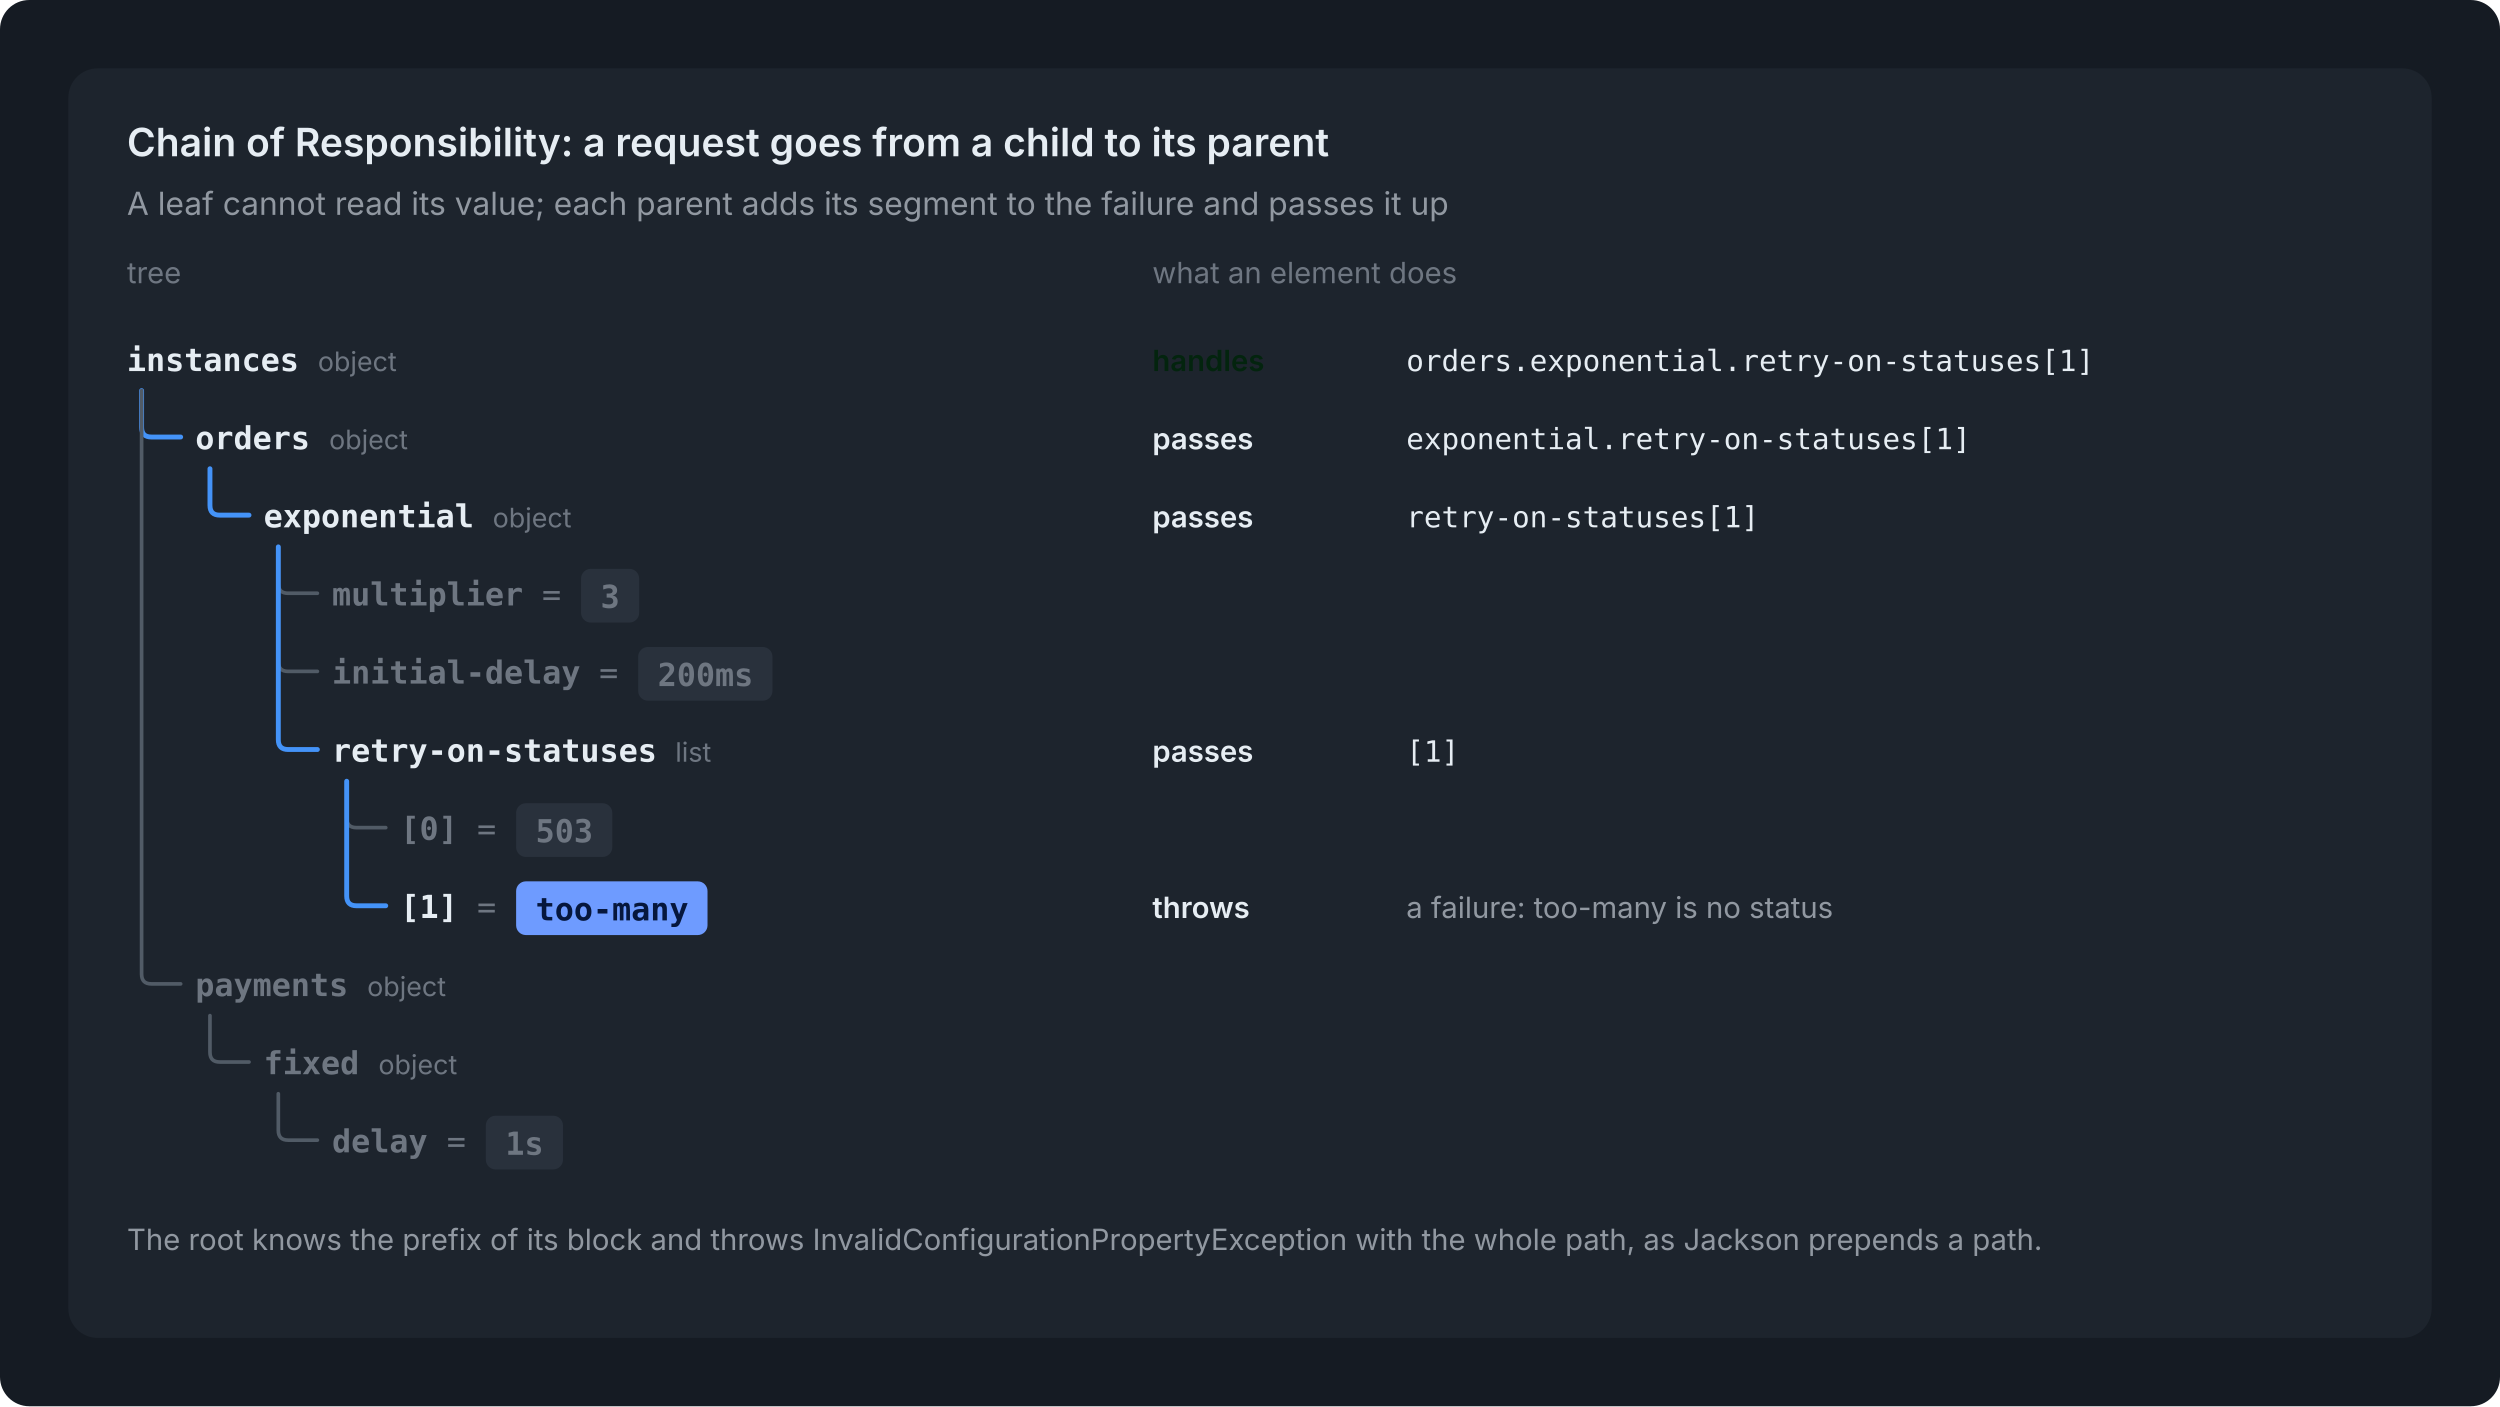
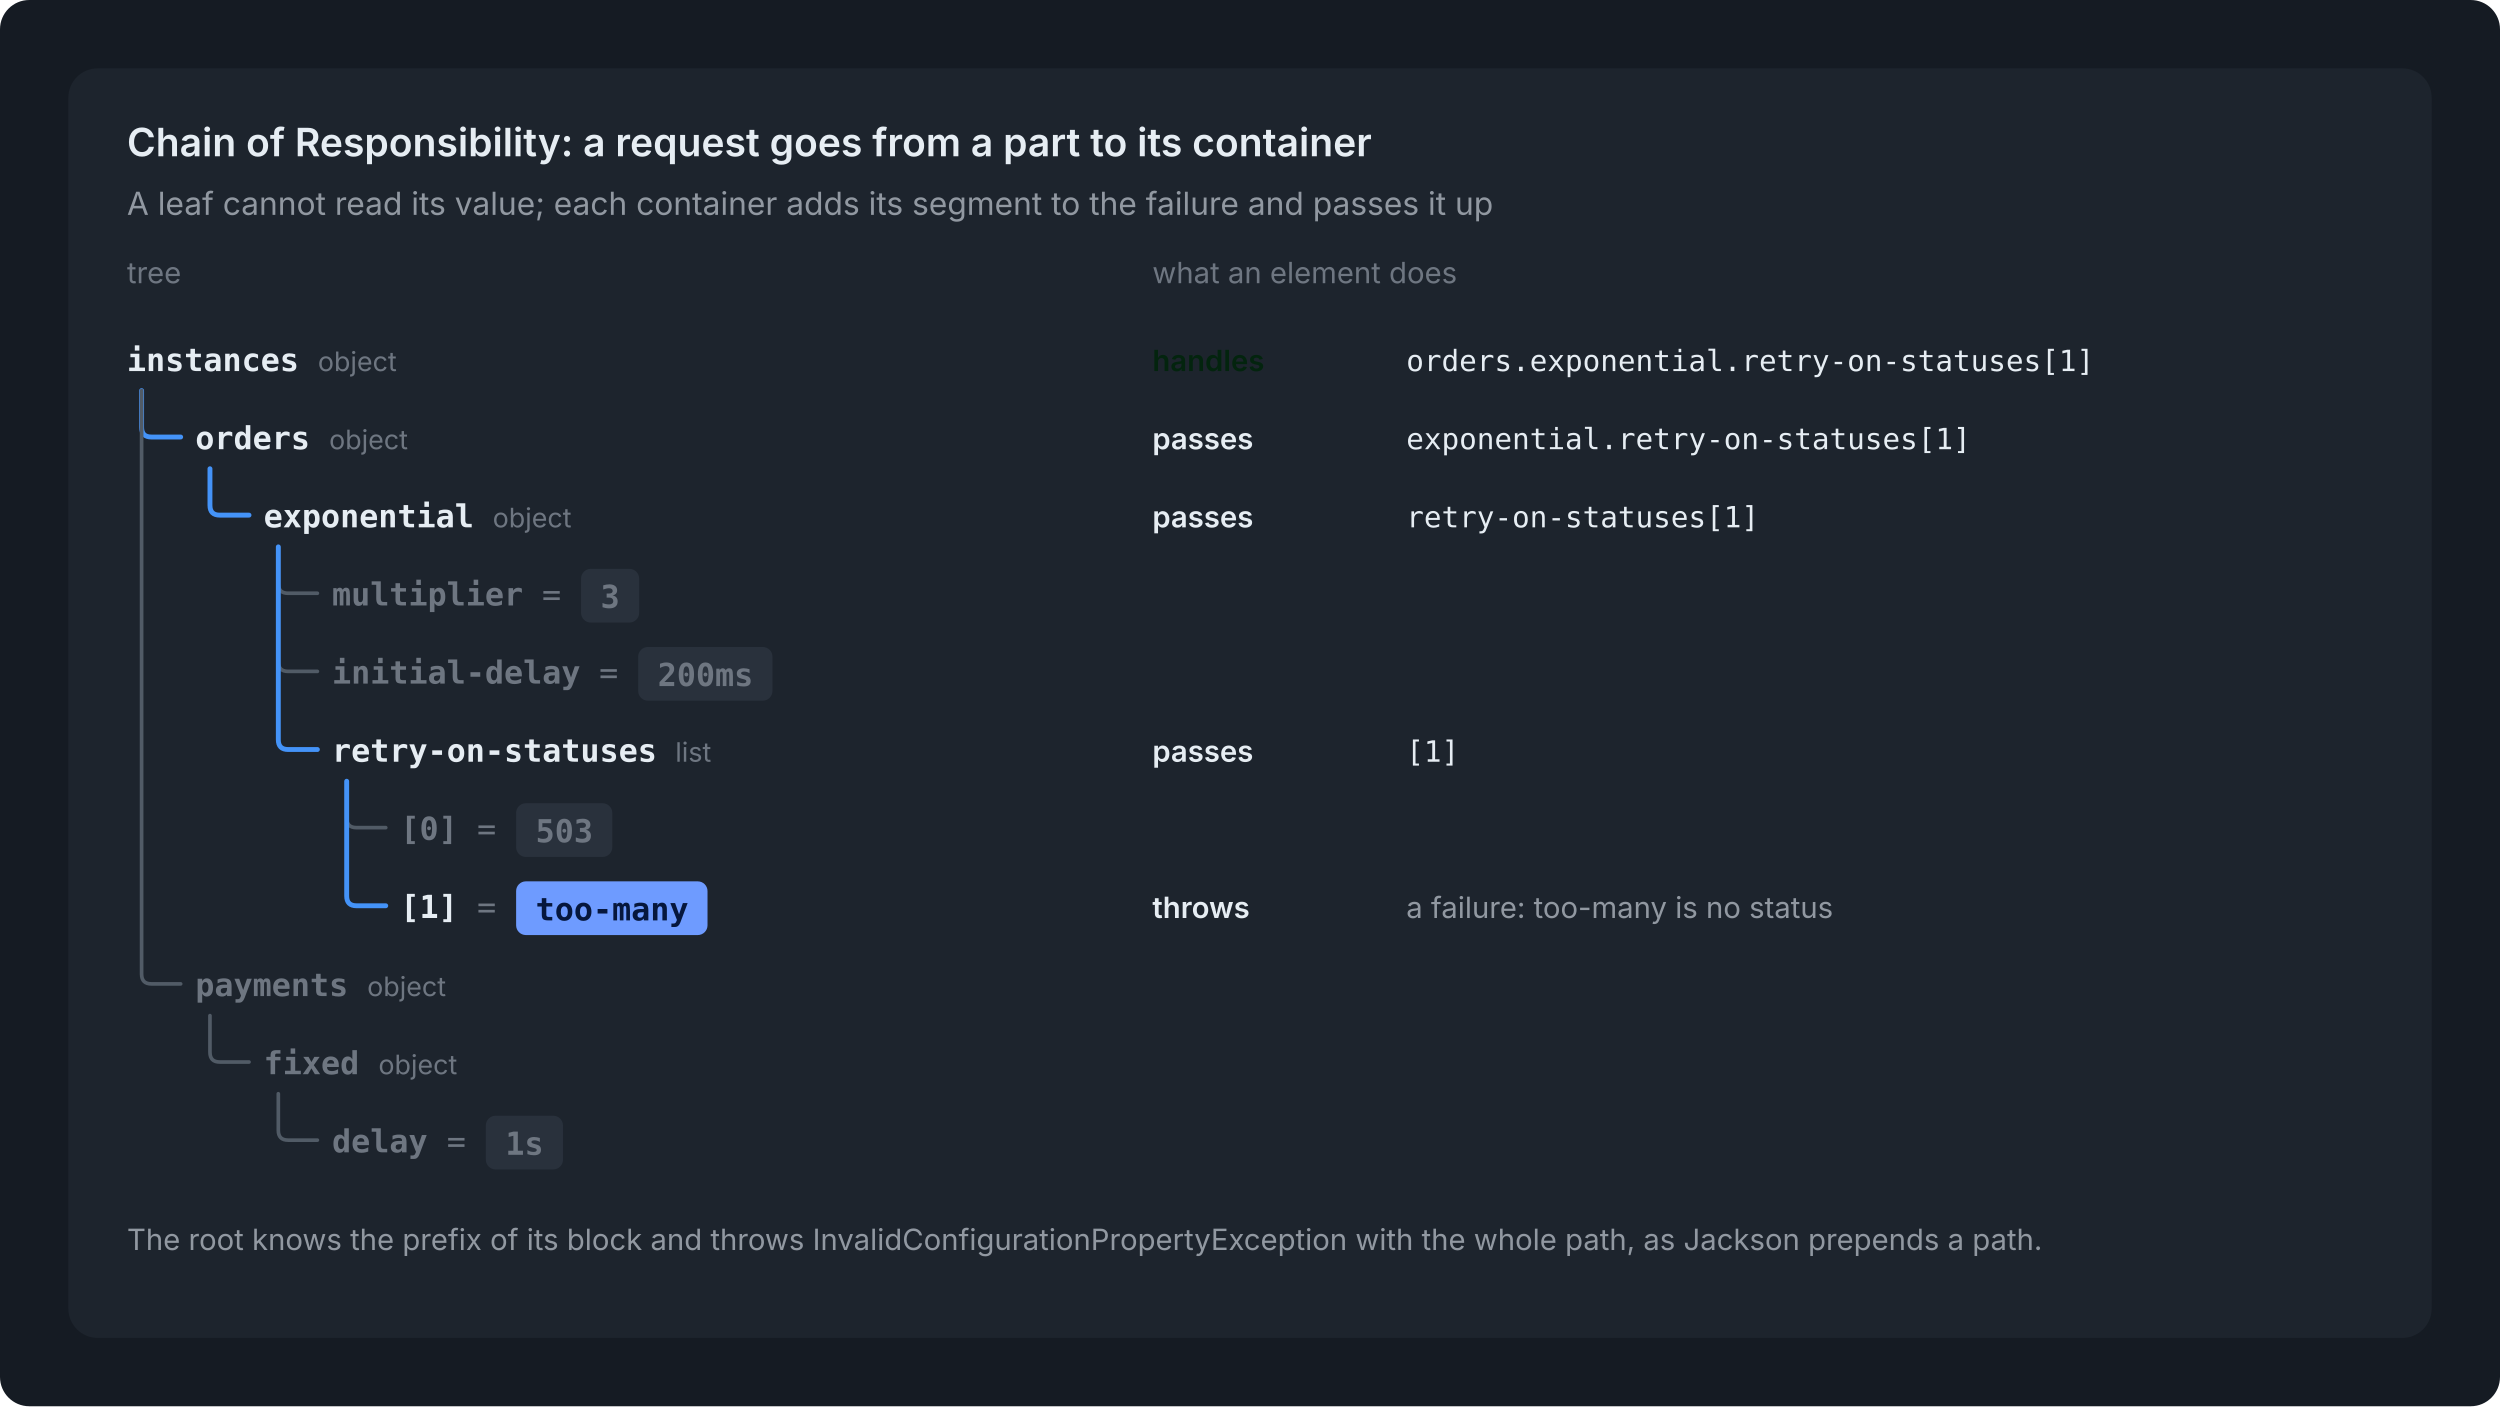
<svg xmlns="http://www.w3.org/2000/svg" viewBox="0 0 1024 576" width="1024" height="576" role="img">
  <rect width="1024" height="576" rx="12" fill="#151B23" />
  <g transform="translate(12,12)">
    <rect x="16" y="16" width="968" height="520" rx="12" fill="#1D242D" />
-     <text x="40.0" y="52.0" font-family="-apple-system, BlinkMacSystemFont, 'Segoe UI', Inter, Helvetica, Arial, sans-serif" font-size="16" font-weight="600" fill="#E6EDF3" text-anchor="start">Chain of Responsibility: a request goes from a child to its parent</text>
-     <text x="40.0" y="76.0" font-family="-apple-system, BlinkMacSystemFont, 'Segoe UI', Inter, Helvetica, Arial, sans-serif" font-size="13" font-weight="400" fill="#9198A1" text-anchor="start">A leaf cannot read its value; each parent adds its segment to the failure and passes it up</text>
+     <text x="40.0" y="52.0" font-family="-apple-system, BlinkMacSystemFont, 'Segoe UI', Inter, Helvetica, Arial, sans-serif" font-size="16" font-weight="600" fill="#E6EDF3" text-anchor="start">Chain of Responsibility: a request goes from a part to its container</text>
+     <text x="40.0" y="76.0" font-family="-apple-system, BlinkMacSystemFont, 'Segoe UI', Inter, Helvetica, Arial, sans-serif" font-size="13" font-weight="400" fill="#9198A1" text-anchor="start">A leaf cannot read its value; each container adds its segment to the failure and passes it up</text>
    <text x="40.0" y="104.0" font-family="-apple-system, BlinkMacSystemFont, 'Segoe UI', Inter, Helvetica, Arial, sans-serif" font-size="12" font-weight="400" fill="#6E7681" text-anchor="start">tree</text>
    <text x="40.0" y="140.0" font-family="ui-monospace, SFMono-Regular, 'SF Mono', Menlo, Consolas, monospace" font-size="13" font-weight="600" fill="#E6EDF3" text-anchor="start">instances</text>
    <text x="118.2" y="140.0" font-family="-apple-system, BlinkMacSystemFont, 'Segoe UI', Inter, Helvetica, Arial, sans-serif" font-size="11" font-weight="400" fill="#6E7681" text-anchor="start">object</text>
    <path d="M46,148 L46,163 Q46,167 50,167 L62,167" stroke="#4493F8" stroke-width="2" fill="none" stroke-linecap="round" stroke-linejoin="round" />
    <text x="68.0" y="172.0" font-family="ui-monospace, SFMono-Regular, 'SF Mono', Menlo, Consolas, monospace" font-size="13" font-weight="600" fill="#E6EDF3" text-anchor="start">orders</text>
    <text x="122.8" y="172.0" font-family="-apple-system, BlinkMacSystemFont, 'Segoe UI', Inter, Helvetica, Arial, sans-serif" font-size="11" font-weight="400" fill="#6E7681" text-anchor="start">object</text>
    <path d="M74,180 L74,195 Q74,199 78,199 L90,199" stroke="#4493F8" stroke-width="2" fill="none" stroke-linecap="round" stroke-linejoin="round" />
    <text x="96.0" y="204.0" font-family="ui-monospace, SFMono-Regular, 'SF Mono', Menlo, Consolas, monospace" font-size="13" font-weight="600" fill="#E6EDF3" text-anchor="start">exponential</text>
    <text x="189.8" y="204.0" font-family="-apple-system, BlinkMacSystemFont, 'Segoe UI', Inter, Helvetica, Arial, sans-serif" font-size="11" font-weight="400" fill="#6E7681" text-anchor="start">object</text>
    <path d="M102,212 L102,227 Q102,231 106,231 L118,231" stroke="#515B66" stroke-width="1.5" fill="none" stroke-linecap="round" stroke-linejoin="round" />
    <text x="124.0" y="236.0" font-family="ui-monospace, SFMono-Regular, 'SF Mono', Menlo, Consolas, monospace" font-size="13" font-weight="600" fill="#6E7681" text-anchor="start">multiplier</text>
    <text x="210.0" y="236.0" font-family="ui-monospace, SFMono-Regular, 'SF Mono', Menlo, Consolas, monospace" font-size="13" font-weight="400" fill="#6E7681" text-anchor="start">=</text>
    <rect x="226.0" y="221.0" width="23.8" height="22.0" rx="4" fill="#29313C" />
    <text x="234.0" y="237.0" font-family="ui-monospace, SFMono-Regular, 'SF Mono', Menlo, Consolas, monospace" font-size="13" font-weight="600" fill="#6E7681" text-anchor="start">3</text>
    <path d="M102,212 L102,259 Q102,263 106,263 L118,263" stroke="#515B66" stroke-width="1.5" fill="none" stroke-linecap="round" stroke-linejoin="round" />
    <text x="124.0" y="268.0" font-family="ui-monospace, SFMono-Regular, 'SF Mono', Menlo, Consolas, monospace" font-size="13" font-weight="600" fill="#6E7681" text-anchor="start">initial-delay</text>
    <text x="233.4" y="268.0" font-family="ui-monospace, SFMono-Regular, 'SF Mono', Menlo, Consolas, monospace" font-size="13" font-weight="400" fill="#6E7681" text-anchor="start">=</text>
    <rect x="249.4" y="253.0" width="55.0" height="22.0" rx="4" fill="#29313C" />
    <text x="257.4" y="269.0" font-family="ui-monospace, SFMono-Regular, 'SF Mono', Menlo, Consolas, monospace" font-size="13" font-weight="600" fill="#6E7681" text-anchor="start">200ms</text>
    <path d="M102,212 L102,291 Q102,295 106,295 L118,295" stroke="#4493F8" stroke-width="2" fill="none" stroke-linecap="round" stroke-linejoin="round" />
    <text x="124.0" y="300.0" font-family="ui-monospace, SFMono-Regular, 'SF Mono', Menlo, Consolas, monospace" font-size="13" font-weight="600" fill="#E6EDF3" text-anchor="start">retry-on-statuses</text>
    <text x="264.6" y="300.0" font-family="-apple-system, BlinkMacSystemFont, 'Segoe UI', Inter, Helvetica, Arial, sans-serif" font-size="11" font-weight="400" fill="#6E7681" text-anchor="start">list</text>
    <path d="M130,308 L130,323 Q130,327 134,327 L146,327" stroke="#515B66" stroke-width="1.5" fill="none" stroke-linecap="round" stroke-linejoin="round" />
    <text x="152.0" y="332.0" font-family="ui-monospace, SFMono-Regular, 'SF Mono', Menlo, Consolas, monospace" font-size="13" font-weight="600" fill="#6E7681" text-anchor="start">[0]</text>
    <text x="183.4" y="332.0" font-family="ui-monospace, SFMono-Regular, 'SF Mono', Menlo, Consolas, monospace" font-size="13" font-weight="400" fill="#6E7681" text-anchor="start">=</text>
    <rect x="199.4" y="317.0" width="39.4" height="22.0" rx="4" fill="#29313C" />
    <text x="207.4" y="333.0" font-family="ui-monospace, SFMono-Regular, 'SF Mono', Menlo, Consolas, monospace" font-size="13" font-weight="600" fill="#6E7681" text-anchor="start">503</text>
    <path d="M130,308 L130,355 Q130,359 134,359 L146,359" stroke="#4493F8" stroke-width="2" fill="none" stroke-linecap="round" stroke-linejoin="round" />
    <text x="152.0" y="364.0" font-family="ui-monospace, SFMono-Regular, 'SF Mono', Menlo, Consolas, monospace" font-size="13" font-weight="600" fill="#E6EDF3" text-anchor="start">[1]</text>
    <text x="183.4" y="364.0" font-family="ui-monospace, SFMono-Regular, 'SF Mono', Menlo, Consolas, monospace" font-size="13" font-weight="400" fill="#6E7681" text-anchor="start">=</text>
    <rect x="199.4" y="349.0" width="78.4" height="22.0" rx="4" fill="#6E9BFF" />
    <text x="207.4" y="365.0" font-family="ui-monospace, SFMono-Regular, 'SF Mono', Menlo, Consolas, monospace" font-size="13" font-weight="600" fill="#06173D" text-anchor="start">too-many</text>
    <path d="M46,148 L46,387 Q46,391 50,391 L62,391" stroke="#515B66" stroke-width="1.5" fill="none" stroke-linecap="round" stroke-linejoin="round" />
    <text x="68.0" y="396.0" font-family="ui-monospace, SFMono-Regular, 'SF Mono', Menlo, Consolas, monospace" font-size="13" font-weight="600" fill="#6E7681" text-anchor="start">payments</text>
    <text x="138.4" y="396.0" font-family="-apple-system, BlinkMacSystemFont, 'Segoe UI', Inter, Helvetica, Arial, sans-serif" font-size="11" font-weight="400" fill="#6E7681" text-anchor="start">object</text>
    <path d="M74,404 L74,419 Q74,423 78,423 L90,423" stroke="#515B66" stroke-width="1.5" fill="none" stroke-linecap="round" stroke-linejoin="round" />
    <text x="96.0" y="428.0" font-family="ui-monospace, SFMono-Regular, 'SF Mono', Menlo, Consolas, monospace" font-size="13" font-weight="600" fill="#6E7681" text-anchor="start">fixed</text>
    <text x="143.0" y="428.0" font-family="-apple-system, BlinkMacSystemFont, 'Segoe UI', Inter, Helvetica, Arial, sans-serif" font-size="11" font-weight="400" fill="#6E7681" text-anchor="start">object</text>
    <path d="M102,436 L102,451 Q102,455 106,455 L118,455" stroke="#515B66" stroke-width="1.5" fill="none" stroke-linecap="round" stroke-linejoin="round" />
    <text x="124.0" y="460.0" font-family="ui-monospace, SFMono-Regular, 'SF Mono', Menlo, Consolas, monospace" font-size="13" font-weight="600" fill="#6E7681" text-anchor="start">delay</text>
    <text x="171.0" y="460.0" font-family="ui-monospace, SFMono-Regular, 'SF Mono', Menlo, Consolas, monospace" font-size="13" font-weight="400" fill="#6E7681" text-anchor="start">=</text>
    <rect x="187.0" y="445.0" width="31.6" height="22.0" rx="4" fill="#29313C" />
    <text x="195.0" y="461.0" font-family="ui-monospace, SFMono-Regular, 'SF Mono', Menlo, Consolas, monospace" font-size="13" font-weight="600" fill="#6E7681" text-anchor="start">1s</text>
    <text x="460.0" y="104.0" font-family="-apple-system, BlinkMacSystemFont, 'Segoe UI', Inter, Helvetica, Arial, sans-serif" font-size="12" font-weight="400" fill="#6E7681" text-anchor="start">what an element does</text>
    <text x="460.0" y="364.0" font-family="-apple-system, BlinkMacSystemFont, 'Segoe UI', Inter, Helvetica, Arial, sans-serif" font-size="12" font-weight="600" fill="#E6EDF3" text-anchor="start">throws</text>
    <text x="564.0" y="364.0" font-family="-apple-system, BlinkMacSystemFont, 'Segoe UI', Inter, Helvetica, Arial, sans-serif" font-size="12" font-weight="400" fill="#9198A1" text-anchor="start">a failure: too-many is no status</text>
    <text x="460.0" y="300.0" font-family="-apple-system, BlinkMacSystemFont, 'Segoe UI', Inter, Helvetica, Arial, sans-serif" font-size="12" font-weight="600" fill="#E6EDF3" text-anchor="start">passes</text>
    <text x="564.0" y="300.0" font-family="ui-monospace, SFMono-Regular, 'SF Mono', Menlo, Consolas, monospace" font-size="12" font-weight="400" fill="#E6EDF3" text-anchor="start">[1]</text>
    <text x="460.0" y="204.0" font-family="-apple-system, BlinkMacSystemFont, 'Segoe UI', Inter, Helvetica, Arial, sans-serif" font-size="12" font-weight="600" fill="#E6EDF3" text-anchor="start">passes</text>
    <text x="564.0" y="204.0" font-family="ui-monospace, SFMono-Regular, 'SF Mono', Menlo, Consolas, monospace" font-size="12" font-weight="400" fill="#E6EDF3" text-anchor="start">retry-on-statuses[1]</text>
    <text x="460.0" y="172.0" font-family="-apple-system, BlinkMacSystemFont, 'Segoe UI', Inter, Helvetica, Arial, sans-serif" font-size="12" font-weight="600" fill="#E6EDF3" text-anchor="start">passes</text>
    <text x="564.0" y="172.0" font-family="ui-monospace, SFMono-Regular, 'SF Mono', Menlo, Consolas, monospace" font-size="12" font-weight="400" fill="#E6EDF3" text-anchor="start">exponential.retry-on-statuses[1]</text>
    <text x="460.0" y="140.0" font-family="-apple-system, BlinkMacSystemFont, 'Segoe UI', Inter, Helvetica, Arial, sans-serif" font-size="12" font-weight="600" fill="#03240E" text-anchor="start">handles</text>
    <text x="564.0" y="140.0" font-family="ui-monospace, SFMono-Regular, 'SF Mono', Menlo, Consolas, monospace" font-size="12" font-weight="400" fill="#E6EDF3" text-anchor="start">orders.exponential.retry-on-statuses[1]</text>
    <text x="40.0" y="500.0" font-family="-apple-system, BlinkMacSystemFont, 'Segoe UI', Inter, Helvetica, Arial, sans-serif" font-size="12" font-weight="400" fill="#9198A1" text-anchor="start">The root knows the prefix of its block and throws InvalidConfigurationPropertyException with the whole path, as Jackson prepends a path.</text>
  </g>
</svg>
